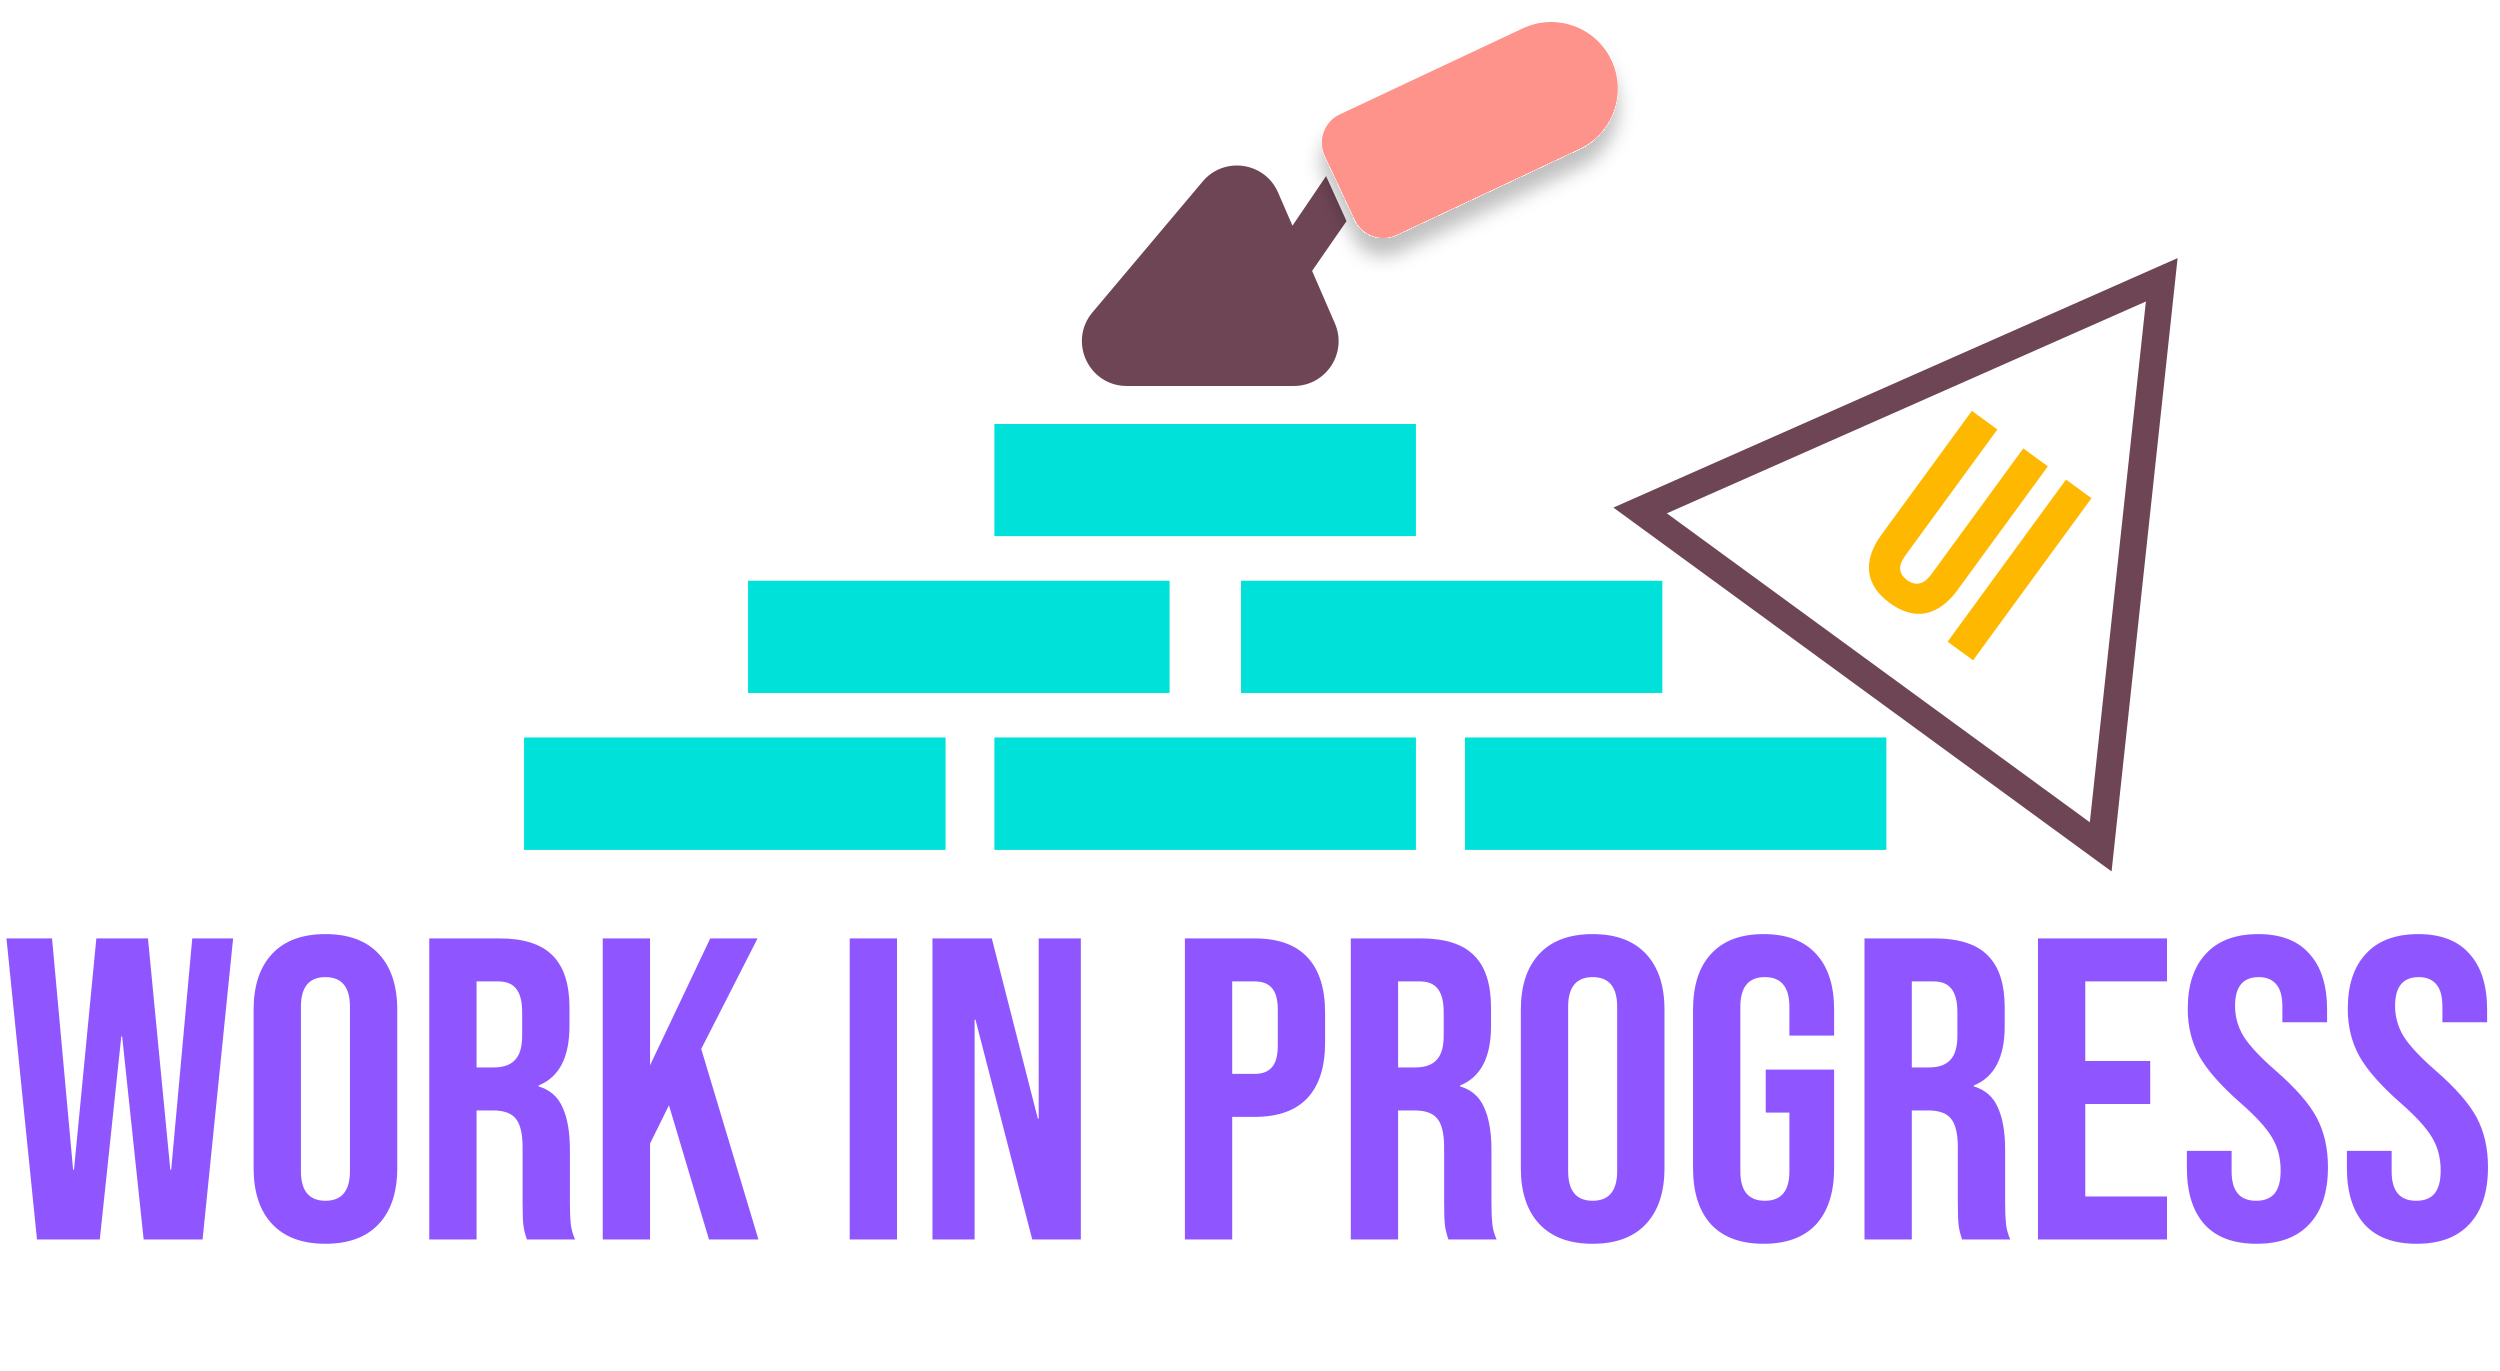
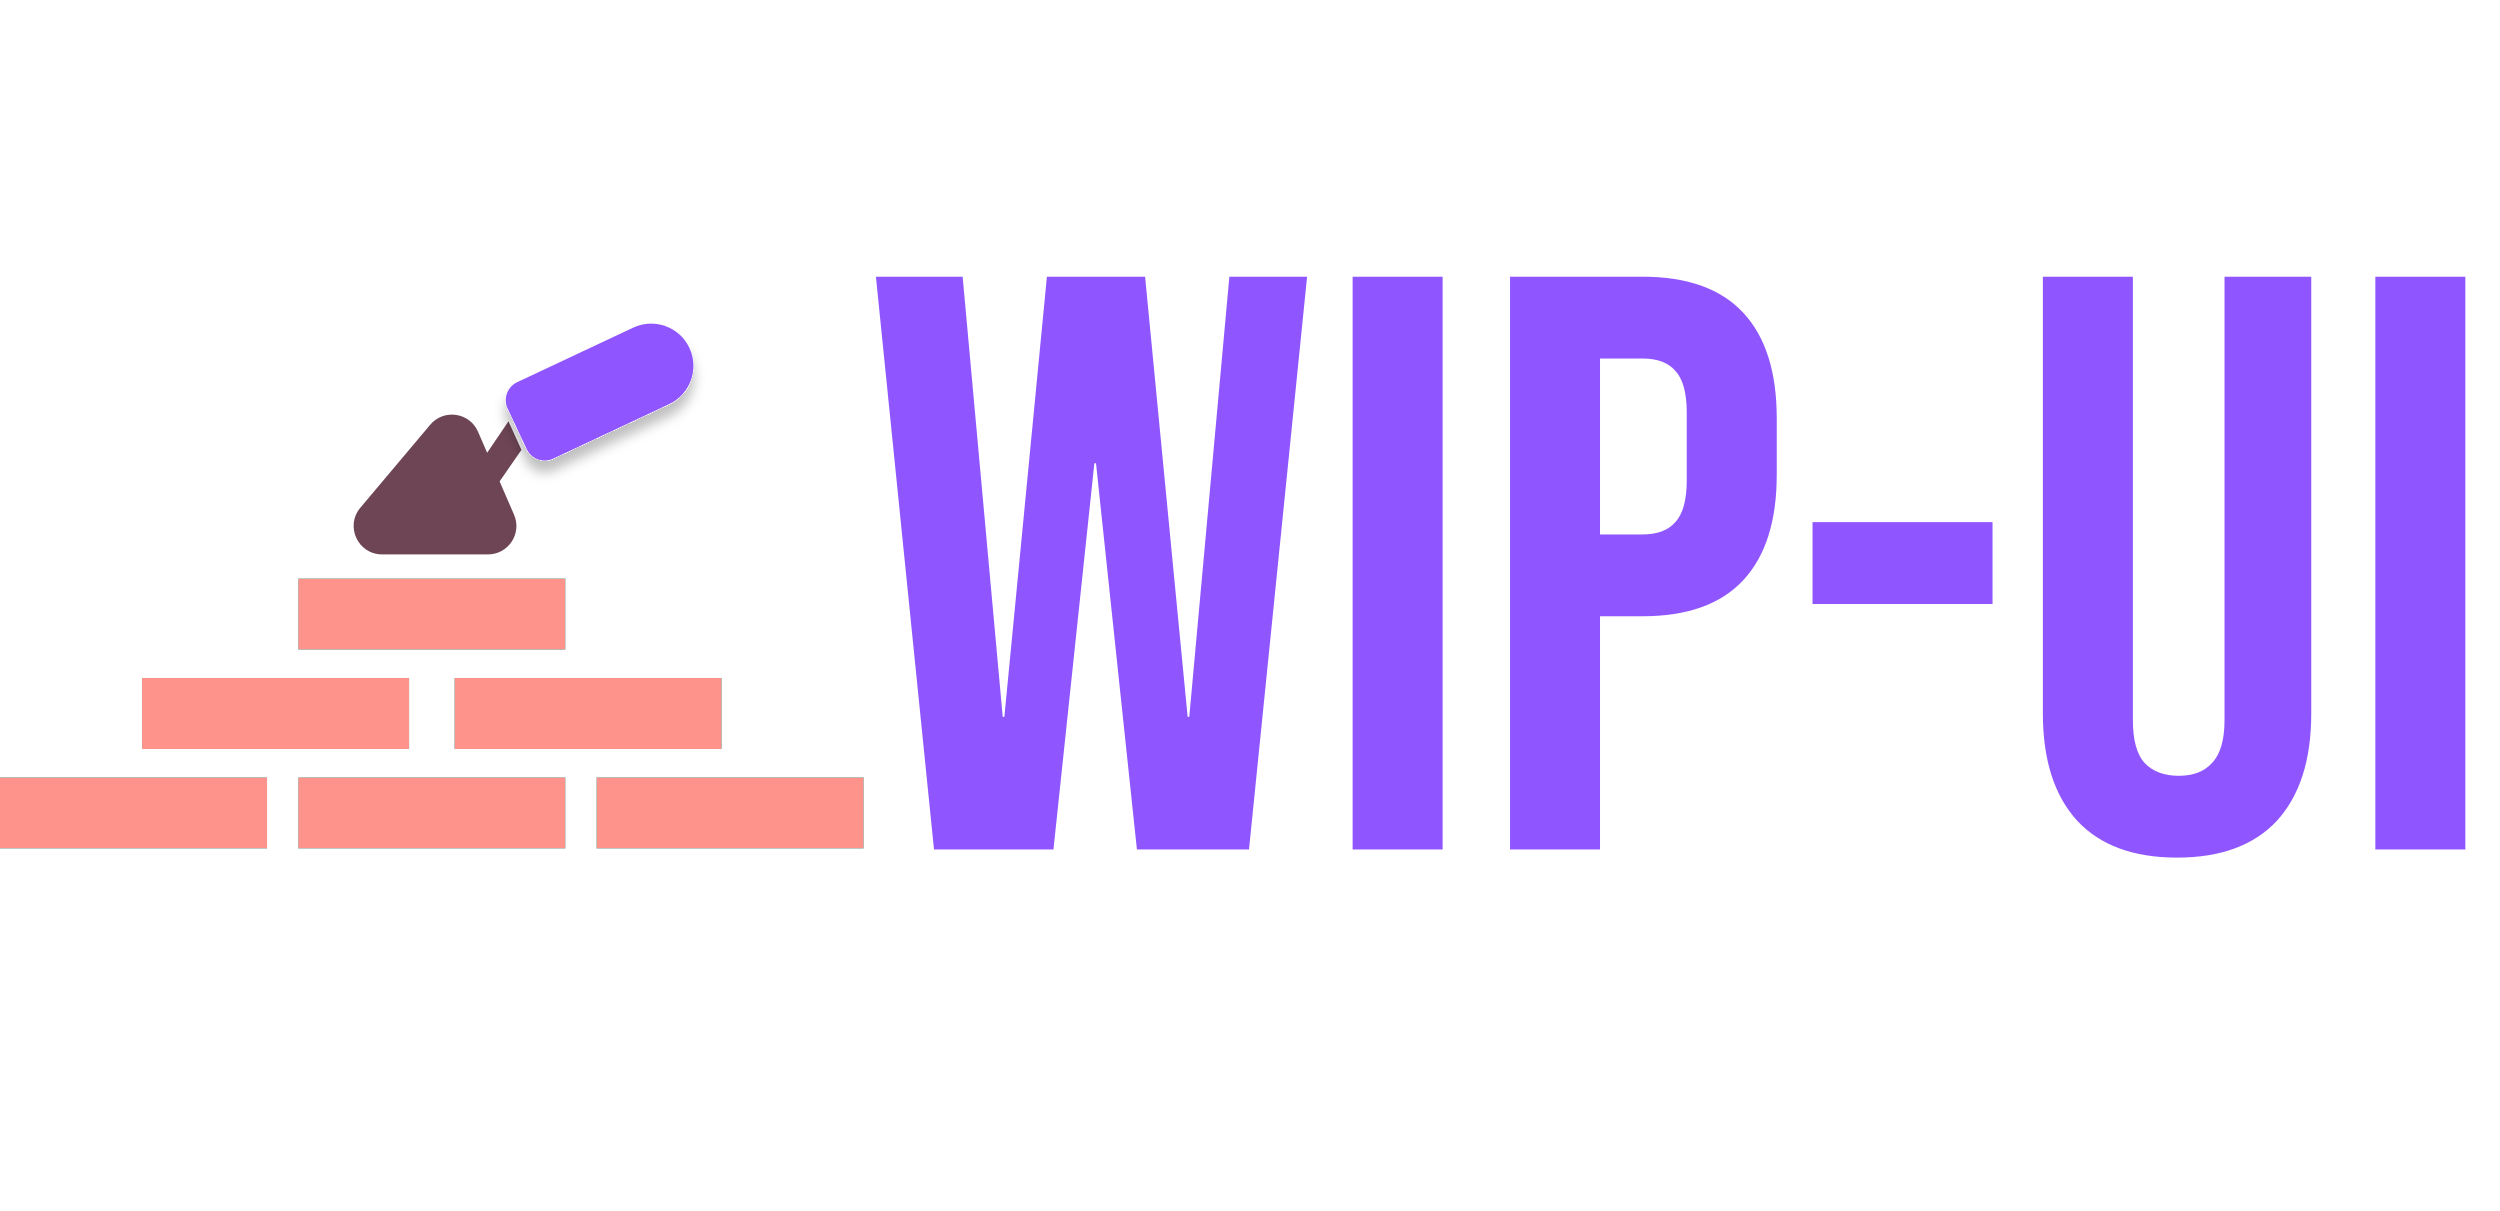
- <svg xmlns="http://www.w3.org/2000/svg" width="558" height="306" viewBox="0 0 558 306" fill="none">
-   <path d="M1.44 209.451H11.616L16.32 261.099H16.512L21.504 209.451H33.024L38.016 261.099H38.208L42.912 209.451H52.032L45.216 276.651H32.064L27.264 231.339H27.072L22.272 276.651H8.256L1.44 209.451ZM72.638 277.611C67.454 277.611 63.486 276.139 60.733 273.195C57.981 270.251 56.605 266.091 56.605 260.715V225.387C56.605 220.011 57.981 215.851 60.733 212.907C63.486 209.963 67.454 208.491 72.638 208.491C77.822 208.491 81.79 209.963 84.541 212.907C87.293 215.851 88.669 220.011 88.669 225.387V260.715C88.669 266.091 87.293 270.251 84.541 273.195C81.79 276.139 77.822 277.611 72.638 277.611ZM72.638 268.011C76.285 268.011 78.109 265.803 78.109 261.387V224.715C78.109 220.299 76.285 218.091 72.638 218.091C68.99 218.091 67.165 220.299 67.165 224.715V261.387C67.165 265.803 68.99 268.011 72.638 268.011ZM95.811 209.451H111.459C116.899 209.451 120.867 210.731 123.363 213.291C125.859 215.787 127.107 219.659 127.107 224.907V229.035C127.107 236.011 124.803 240.427 120.195 242.283V242.475C122.755 243.243 124.547 244.811 125.571 247.179C126.659 249.547 127.203 252.715 127.203 256.683V268.491C127.203 270.411 127.267 271.979 127.395 273.195C127.523 274.347 127.843 275.499 128.355 276.651H117.603C117.219 275.563 116.963 274.539 116.835 273.579C116.707 272.619 116.643 270.891 116.643 268.395V256.107C116.643 253.035 116.131 250.891 115.107 249.675C114.147 248.459 112.451 247.851 110.019 247.851H106.371V276.651H95.811V209.451ZM110.211 238.251C112.323 238.251 113.891 237.707 114.915 236.619C116.003 235.531 116.547 233.707 116.547 231.147V225.963C116.547 223.531 116.099 221.771 115.203 220.683C114.371 219.595 113.027 219.051 111.171 219.051H106.371V238.251H110.211ZM134.53 209.451H145.09V237.771L158.53 209.451H169.09L156.514 234.123L169.282 276.651H158.242L149.314 246.699L145.09 255.243V276.651H134.53V209.451ZM189.655 209.451H200.215V276.651H189.655V209.451ZM208.124 209.451H221.372L231.644 249.675H231.836V209.451H241.244V276.651H230.396L217.724 227.595H217.532V276.651H208.124V209.451ZM264.467 209.451H280.019C285.267 209.451 289.203 210.859 291.827 213.675C294.451 216.491 295.763 220.619 295.763 226.059V232.683C295.763 238.123 294.451 242.251 291.827 245.067C289.203 247.883 285.267 249.291 280.019 249.291H275.027V276.651H264.467V209.451ZM280.019 239.691C281.747 239.691 283.027 239.211 283.859 238.251C284.755 237.291 285.203 235.659 285.203 233.355V225.387C285.203 223.083 284.755 221.451 283.859 220.491C283.027 219.531 281.747 219.051 280.019 219.051H275.027V239.691H280.019ZM301.499 209.451H317.147C322.587 209.451 326.555 210.731 329.051 213.291C331.547 215.787 332.795 219.659 332.795 224.907V229.035C332.795 236.011 330.491 240.427 325.883 242.283V242.475C328.443 243.243 330.235 244.811 331.259 247.179C332.347 249.547 332.891 252.715 332.891 256.683V268.491C332.891 270.411 332.955 271.979 333.083 273.195C333.211 274.347 333.531 275.499 334.043 276.651H323.291C322.907 275.563 322.651 274.539 322.523 273.579C322.395 272.619 322.331 270.891 322.331 268.395V256.107C322.331 253.035 321.819 250.891 320.795 249.675C319.835 248.459 318.139 247.851 315.707 247.851H312.059V276.651H301.499V209.451ZM315.899 238.251C318.011 238.251 319.579 237.707 320.603 236.619C321.691 235.531 322.234 233.707 322.234 231.147V225.963C322.234 223.531 321.787 221.771 320.891 220.683C320.059 219.595 318.715 219.051 316.859 219.051H312.059V238.251H315.899ZM355.481 277.611C350.297 277.611 346.329 276.139 343.577 273.195C340.825 270.251 339.449 266.091 339.449 260.715V225.387C339.449 220.011 340.825 215.851 343.577 212.907C346.329 209.963 350.297 208.491 355.481 208.491C360.665 208.491 364.633 209.963 367.385 212.907C370.137 215.851 371.513 220.011 371.513 225.387V260.715C371.513 266.091 370.137 270.251 367.385 273.195C364.633 276.139 360.665 277.611 355.481 277.611ZM355.481 268.011C359.129 268.011 360.953 265.803 360.953 261.387V224.715C360.953 220.299 359.129 218.091 355.481 218.091C351.833 218.091 350.009 220.299 350.009 224.715V261.387C350.009 265.803 351.833 268.011 355.481 268.011ZM393.631 277.611C388.511 277.611 384.607 276.171 381.919 273.291C379.231 270.347 377.887 266.155 377.887 260.715V225.387C377.887 219.947 379.231 215.787 381.919 212.907C384.607 209.963 388.511 208.491 393.631 208.491C398.751 208.491 402.655 209.963 405.343 212.907C408.031 215.787 409.375 219.947 409.375 225.387V231.147H399.391V224.715C399.391 220.299 397.567 218.091 393.919 218.091C390.271 218.091 388.447 220.299 388.447 224.715V261.483C388.447 265.835 390.271 268.011 393.919 268.011C397.567 268.011 399.391 265.835 399.391 261.483V248.331H394.111V238.731H409.375V260.715C409.375 266.155 408.031 270.347 405.343 273.291C402.655 276.171 398.751 277.611 393.631 277.611ZM416.155 209.451H431.803C437.243 209.451 441.211 210.731 443.707 213.291C446.203 215.787 447.451 219.659 447.451 224.907V229.035C447.451 236.011 445.147 240.427 440.539 242.283V242.475C443.099 243.243 444.891 244.811 445.915 247.179C447.003 249.547 447.547 252.715 447.547 256.683V268.491C447.547 270.411 447.611 271.979 447.739 273.195C447.867 274.347 448.187 275.499 448.699 276.651H437.947C437.563 275.563 437.307 274.539 437.179 273.579C437.051 272.619 436.987 270.891 436.987 268.395V256.107C436.987 253.035 436.475 250.891 435.451 249.675C434.491 248.459 432.795 247.851 430.363 247.851H426.715V276.651H416.155V209.451ZM430.555 238.251C432.667 238.251 434.235 237.707 435.259 236.619C436.347 235.531 436.891 233.707 436.891 231.147V225.963C436.891 223.531 436.443 221.771 435.547 220.683C434.715 219.595 433.371 219.051 431.515 219.051H426.715V238.251H430.555ZM454.874 209.451H483.674V219.051H465.434V236.811H479.93V246.411H465.434V267.051H483.674V276.651H454.874V209.451ZM503.664 277.611C498.544 277.611 494.672 276.171 492.048 273.291C489.424 270.347 488.112 266.155 488.112 260.715V256.875H498.096V261.483C498.096 265.835 499.92 268.011 503.568 268.011C505.36 268.011 506.704 267.499 507.6 266.475C508.56 265.387 509.04 263.659 509.04 261.291C509.04 258.475 508.4 256.011 507.12 253.899C505.84 251.723 503.472 249.131 500.016 246.123C495.664 242.283 492.624 238.827 490.896 235.755C489.168 232.619 488.304 229.099 488.304 225.195C488.304 219.883 489.648 215.787 492.336 212.907C495.024 209.963 498.928 208.491 504.048 208.491C509.104 208.491 512.912 209.963 515.472 212.907C518.096 215.787 519.408 219.947 519.408 225.387V228.171H509.424V224.715C509.424 222.411 508.976 220.747 508.08 219.723C507.184 218.635 505.872 218.091 504.144 218.091C500.624 218.091 498.864 220.235 498.864 224.523C498.864 226.955 499.504 229.227 500.784 231.339C502.128 233.451 504.528 236.011 507.984 239.019C512.4 242.859 515.44 246.347 517.104 249.483C518.768 252.619 519.6 256.299 519.6 260.523C519.6 266.027 518.224 270.251 515.472 273.195C512.784 276.139 508.848 277.611 503.664 277.611ZM539.383 277.611C534.263 277.611 530.391 276.171 527.767 273.291C525.143 270.347 523.831 266.155 523.831 260.715V256.875H533.815V261.483C533.815 265.835 535.639 268.011 539.287 268.011C541.079 268.011 542.423 267.499 543.319 266.475C544.279 265.387 544.759 263.659 544.759 261.291C544.759 258.475 544.119 256.011 542.839 253.899C541.559 251.723 539.191 249.131 535.735 246.123C531.383 242.283 528.343 238.827 526.615 235.755C524.887 232.619 524.023 229.099 524.023 225.195C524.023 219.883 525.367 215.787 528.055 212.907C530.743 209.963 534.647 208.491 539.767 208.491C544.823 208.491 548.631 209.963 551.191 212.907C553.815 215.787 555.127 219.947 555.127 225.387V228.171H545.143V224.715C545.143 222.411 544.695 220.747 543.799 219.723C542.903 218.635 541.591 218.091 539.863 218.091C536.343 218.091 534.583 220.235 534.583 224.523C534.583 226.955 535.223 229.227 536.503 231.339C537.847 233.451 540.247 236.011 543.703 239.019C548.119 242.859 551.159 246.347 552.823 249.483C554.487 252.619 555.319 256.299 555.319 260.523C555.319 266.027 553.943 270.251 551.191 273.195C548.503 276.139 544.567 277.611 539.383 277.611Z" fill="#8F56FF" />
-   <path d="M366.072 113.934L482.502 62.447L468.876 189.022L366.072 113.934Z" stroke="#6E4555" stroke-width="6" />
-   <path d="M421.801 134.592C419.045 132.579 417.509 130.269 417.195 127.661C416.905 125.019 417.83 122.234 419.969 119.305L440.127 91.707L445.812 95.859L425.352 123.871C424.446 125.112 424.033 126.184 424.113 127.087C424.227 128.016 424.749 128.82 425.679 129.499C426.61 130.179 427.517 130.419 428.402 130.22C429.322 130.046 430.235 129.339 431.141 128.099L451.6 100.087L457.078 104.088L436.921 131.687C434.782 134.616 432.41 136.344 429.805 136.872C427.226 137.365 424.558 136.605 421.801 134.592ZM461.127 107.046L466.813 111.198L440.389 147.376L434.704 143.223L461.127 107.046Z" fill="#FFB800" />
-   <rect width="94" height="25" transform="translate(167 129.651)" fill="#00E2D9" />
-   <rect x="167" y="129.651" width="94" height="25" fill="#00E2D9" />
-   <rect width="94" height="25" transform="translate(277 129.651)" fill="#00E2D9" />
-   <rect x="277" y="129.651" width="94" height="25" fill="#00E2D9" />
-   <rect width="94" height="25" transform="translate(117 164.651)" fill="#00E2D9" />
-   <rect x="117" y="164.651" width="94" height="25" fill="#00E2D9" />
-   <rect width="94" height="25" transform="translate(222 164.651)" fill="#00E2D9" />
-   <rect x="222" y="164.651" width="94" height="25" fill="#00E2D9" />
-   <rect width="94" height="25" transform="translate(327 164.651)" fill="#00E2D9" />
-   <rect x="327" y="164.651" width="94" height="25" fill="#00E2D9" />
-   <rect width="94" height="25" transform="translate(222 94.6508)" fill="#00E2D9" />
-   <rect x="222" y="94.651" width="94" height="25" fill="#00E2D9" />
-   <path fill-rule="evenodd" clip-rule="evenodd" d="M268.44 40.504L243.845 69.71C238.369 76.213 242.992 86.151 251.494 86.151H288.771C295.97 86.151 300.811 78.772 297.943 72.168L292.862 60.466L300.543 49.354L295.981 39.304L288.478 50.37L285.262 42.962C282.305 36.153 273.222 34.825 268.44 40.504Z" fill="#6E4555" />
+ <svg xmlns="http://www.w3.org/2000/svg" width="880" height="426" viewBox="0 0 880 426" fill="none">
+   <path d="M308.32 97.4H338.848L352.96 252.344H353.536L368.512 97.4H403.072L418.048 252.344H418.624L432.736 97.4H460.096L439.648 299H400.192L385.792 163.064H385.216L370.816 299H328.768L308.32 97.4ZM476.121 97.4H507.801V299H476.121V97.4ZM531.527 97.4H578.183C593.927 97.4 605.735 101.624 613.607 110.072C621.479 118.52 625.415 130.904 625.415 147.224V167.096C625.415 183.416 621.479 195.8 613.607 204.248C605.735 212.696 593.927 216.92 578.183 216.92H563.207V299H531.527V97.4ZM578.183 188.12C583.367 188.12 587.207 186.68 589.703 183.8C592.391 180.92 593.735 176.024 593.735 169.112V145.208C593.735 138.296 592.391 133.4 589.703 130.52C587.207 127.64 583.367 126.2 578.183 126.2H563.207V188.12H578.183ZM638.013 183.8H701.373V212.6H638.013V183.8ZM766.326 301.88C750.966 301.88 739.254 297.56 731.19 288.92C723.126 280.088 719.094 267.512 719.094 251.192V97.4H750.773V253.496C750.773 260.408 752.118 265.4 754.806 268.472C757.686 271.544 761.718 273.08 766.902 273.08C772.086 273.08 776.022 271.544 778.71 268.472C781.59 265.4 783.03 260.408 783.03 253.496V97.4H813.558V251.192C813.558 267.512 809.526 280.088 801.462 288.92C793.398 297.56 781.686 301.88 766.326 301.88ZM836.121 97.4H867.801V299H836.121V97.4Z" fill="#8F56FF" />
+   <rect width="94" height="25" transform="translate(50 238.651)" fill="#00E2D9" />
+   <rect x="50" y="238.651" width="94" height="25" fill="#FE938C" />
+   <rect width="94" height="25" transform="translate(160 238.651)" fill="#00E2D9" />
+   <rect x="160" y="238.651" width="94" height="25" fill="#FE938C" />
+   <rect width="94" height="25" transform="translate(0 273.651)" fill="#00E2D9" />
+   <rect y="273.651" width="94" height="25" fill="#FE938C" />
+   <rect width="94" height="25" transform="translate(105 273.651)" fill="#00E2D9" />
+   <rect x="105" y="273.651" width="94" height="25" fill="#FE938C" />
+   <rect width="94" height="25" transform="translate(210 273.651)" fill="#00E2D9" />
+   <rect x="210" y="273.651" width="94" height="25" fill="#FE938C" />
+   <rect width="94" height="25" transform="translate(105 203.651)" fill="#00E2D9" />
+   <rect x="105" y="203.651" width="94" height="25" fill="#FE938C" />
+   <path fill-rule="evenodd" clip-rule="evenodd" d="M151.44 149.504L126.845 178.71C121.369 185.213 125.992 195.151 134.494 195.151H171.771C178.97 195.151 183.811 187.772 180.943 181.168L175.862 169.466L183.543 158.354L178.981 148.305L171.478 159.37L168.262 151.962C165.305 145.153 156.222 143.825 151.44 149.504Z" fill="#6E4555" />
  <g filter="url(#filter0_d)">
-     <path d="M295.692 34.841C294.048 31.342 295.55 27.172 299.049 25.528L339.882 6.331C347.319 2.834 356.182 6.029 359.678 13.465C363.174 20.902 359.98 29.765 352.543 33.261L311.71 52.458C308.211 54.103 304.042 52.6 302.397 49.102L295.692 34.841Z" fill="#FE938C" />
+     <path d="M178.692 143.841C177.048 140.342 178.55 136.173 182.049 134.528L222.882 115.331C230.319 111.834 239.182 115.029 242.678 122.465V122.465C246.174 129.902 242.98 138.765 235.543 142.261L194.71 161.458C191.211 163.103 187.042 161.6 185.397 158.102L178.692 143.841Z" fill="#8F56FF" />
  </g>
  <defs>
-     <filter id="filter0_d" x="291.026" y="4.913" width="74.07" height="56.212" filterUnits="userSpaceOnUse" color-interpolation-filters="sRGB">
+     <filter id="filter0_d" x="171.714" y="109" width="81.294" height="63.437" filterUnits="userSpaceOnUse" color-interpolation-filters="sRGB">
      <feFlood flood-opacity="0" result="BackgroundImageFix" />
      <feColorMatrix in="SourceAlpha" type="matrix" values="0 0 0 0 0 0 0 0 0 0 0 0 0 0 0 0 0 0 127 0" result="hardAlpha" />
      <feOffset dy="4" />
      <feGaussianBlur stdDeviation="2" />
      <feComposite in2="hardAlpha" operator="out" />
      <feColorMatrix type="matrix" values="0 0 0 0 0 0 0 0 0 0 0 0 0 0 0 0 0 0 0.25 0" />
      <feBlend mode="normal" in2="BackgroundImageFix" result="effect1_dropShadow" />
      <feBlend mode="normal" in="SourceGraphic" in2="effect1_dropShadow" result="shape" />
    </filter>
  </defs>
</svg>
